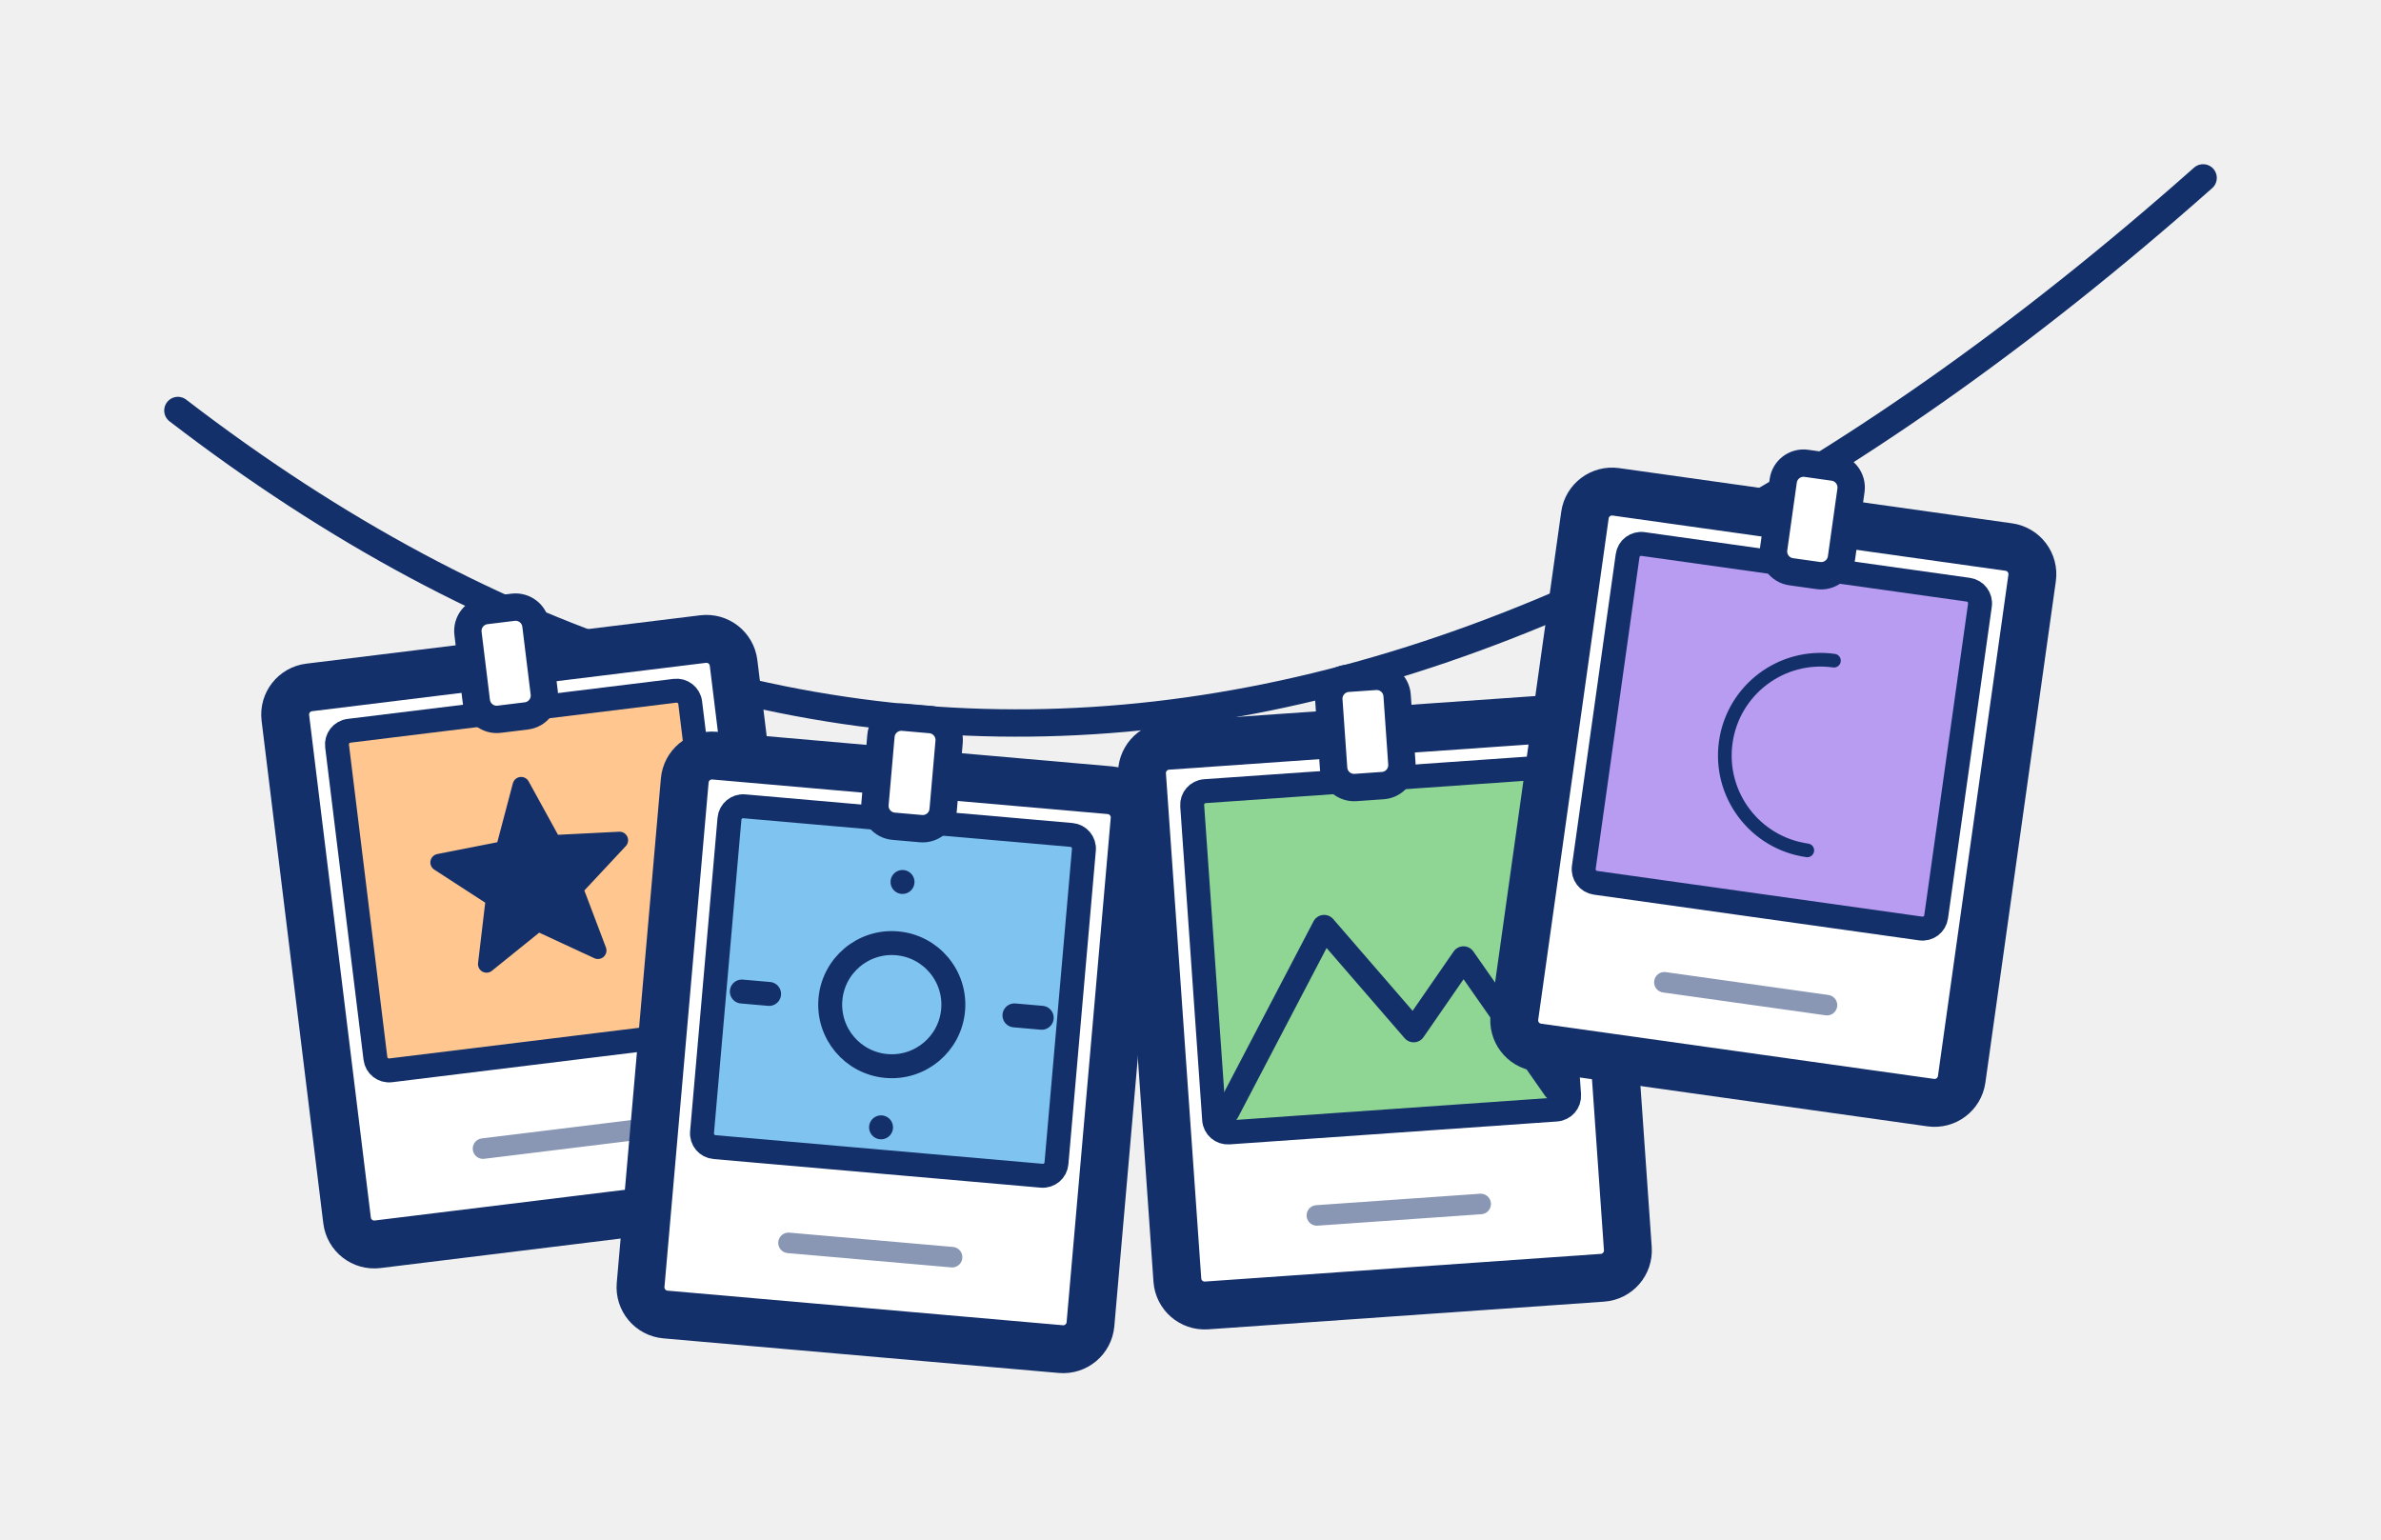
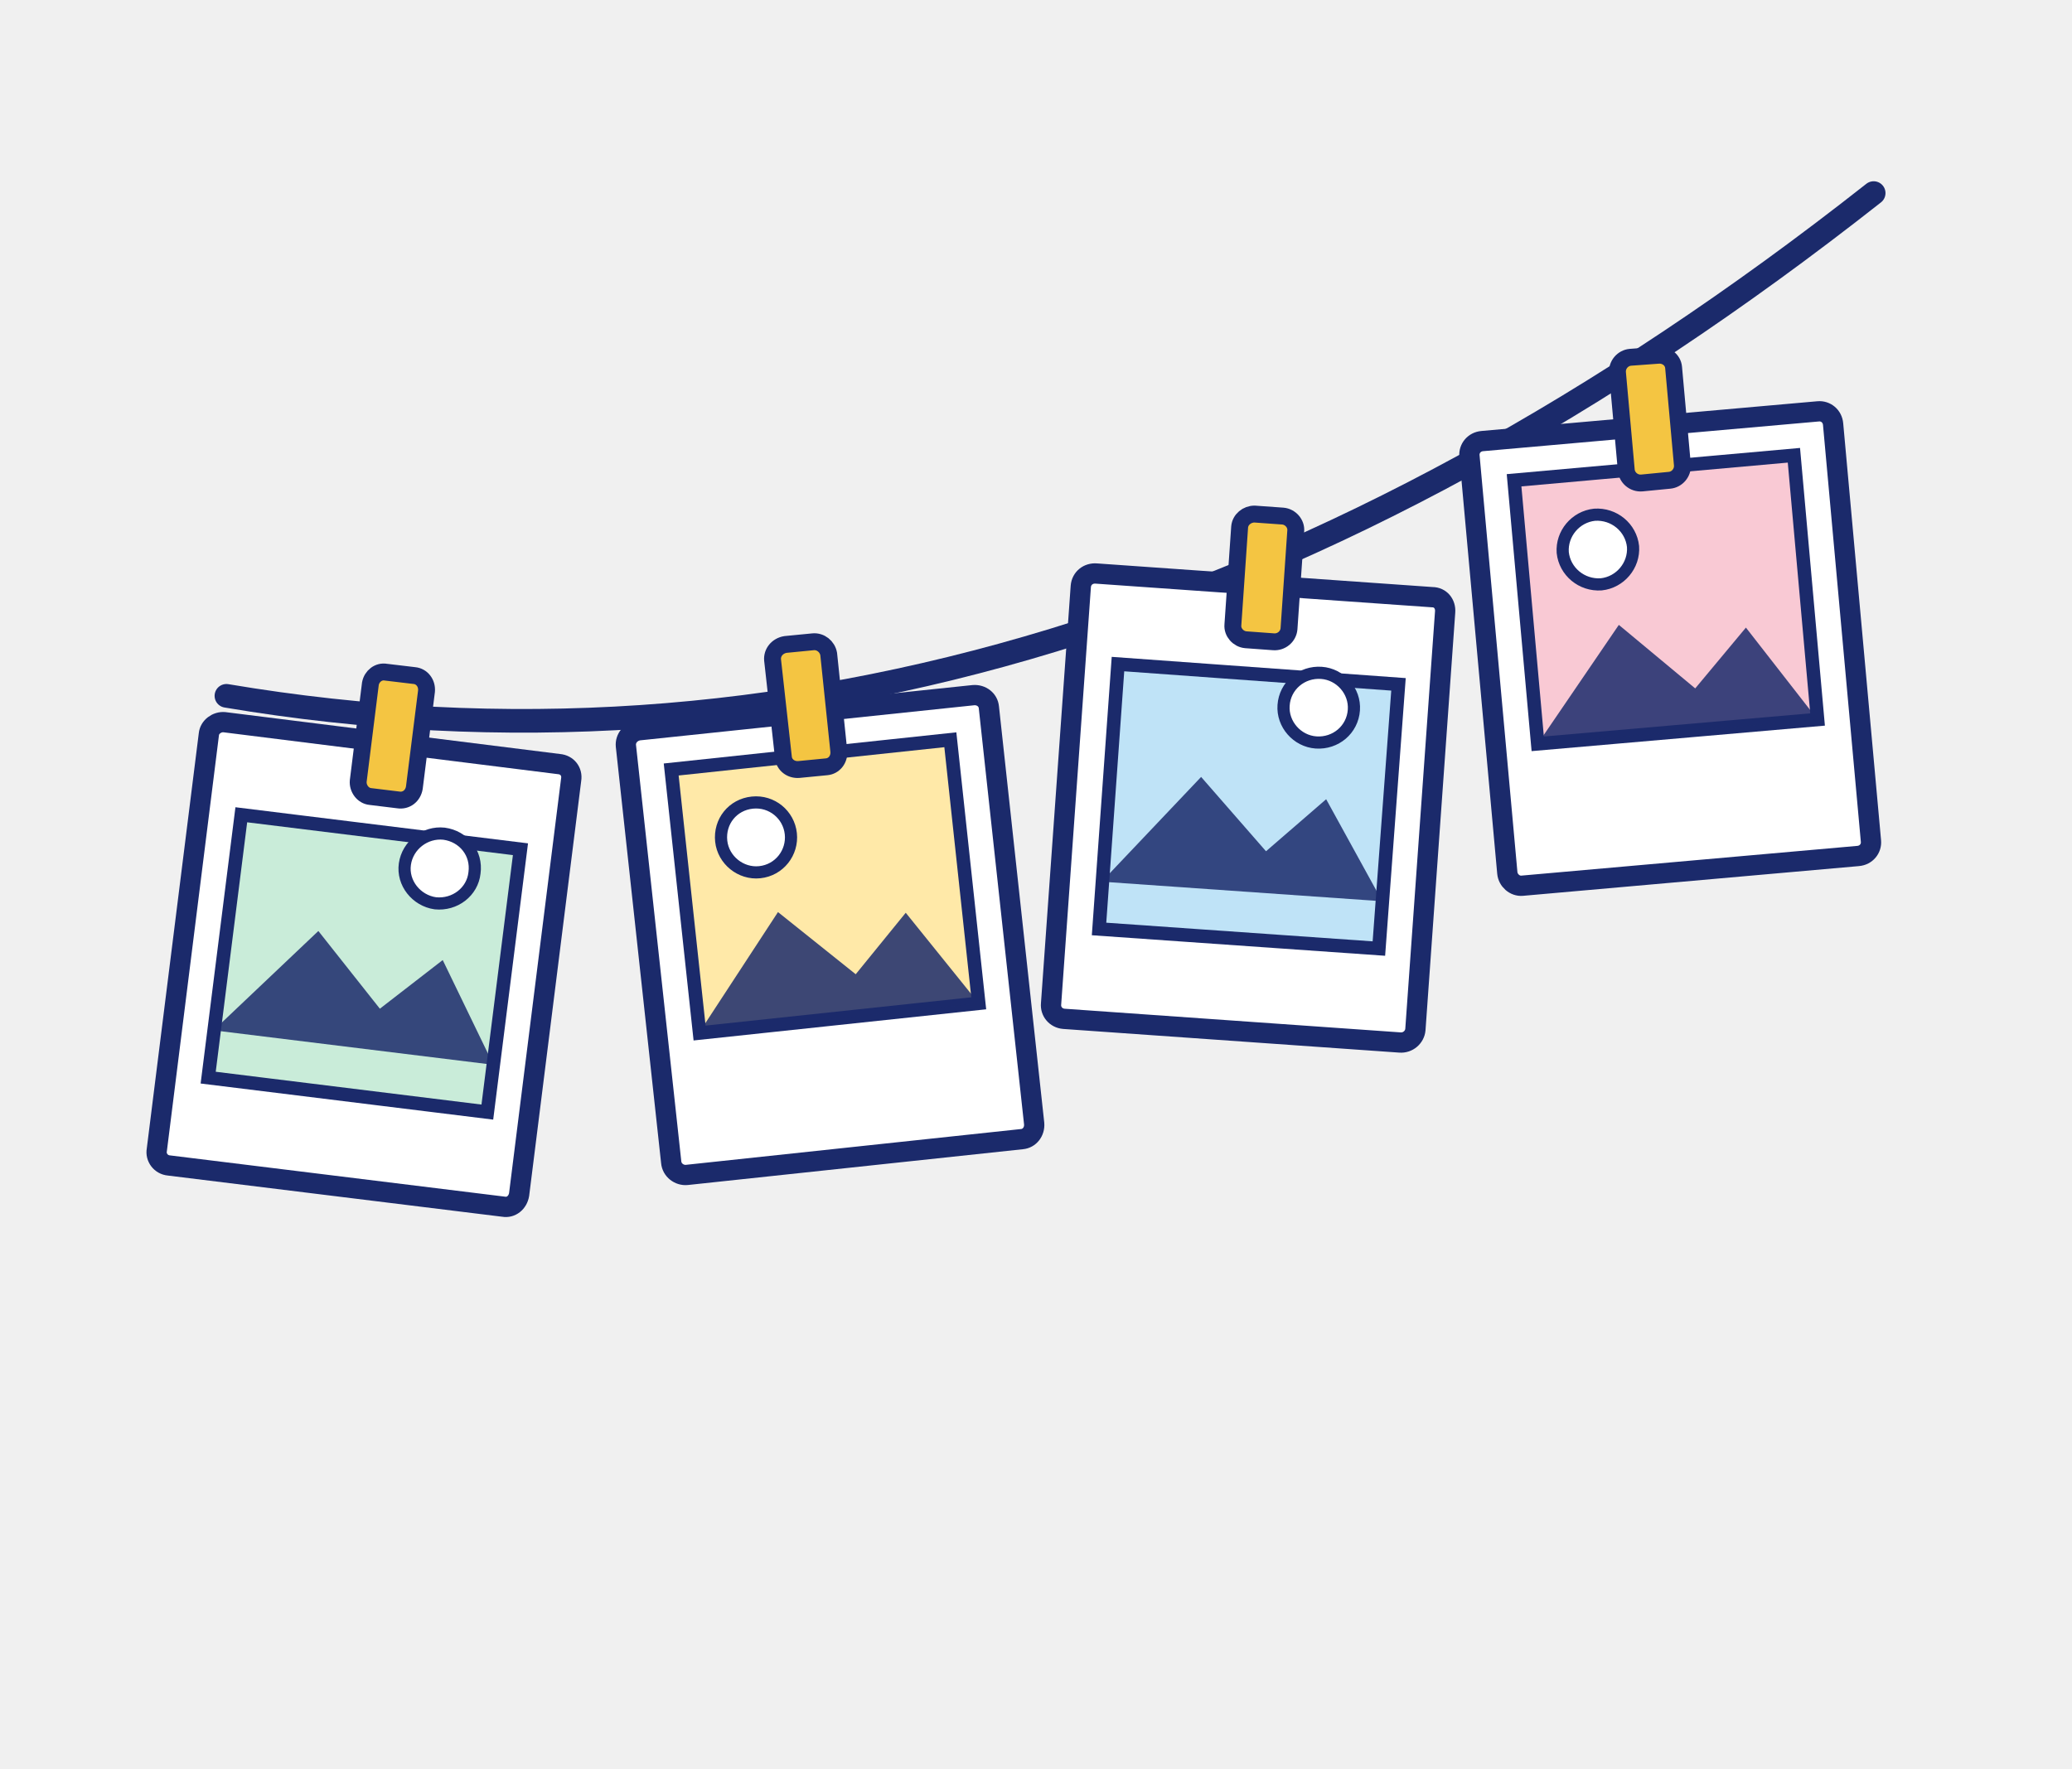
- <svg xmlns="http://www.w3.org/2000/svg" viewBox="536 304 348 225" width="348" height="225" aria-hidden="true">
-   <g fill="none" stroke="#14306A" stroke-width="7" stroke-linecap="round" stroke-linejoin="round">
-     <g id="object-travel-map">
-       <path d="M562 364 Q700 470 858 330" stroke-width="4" />
-       <g transform="translate(609,393) rotate(-7)">
-         <rect x="-33" y="8" width="66" height="82" rx="4" fill="#fff" />
-         <rect data-photo="1" x="-26" y="15" width="52" height="50" rx="2" fill="#FFC78F" stroke-width="3.5" />
-         <path d="M0.0 26.0 L3.6 35.0 L13.3 35.7 L5.9 41.9 L8.2 51.3 L0.0 46.2 L-8.2 51.3 L-5.9 41.9 L-13.3 35.7 L-3.6 35.0 Z" fill="#14306A" stroke-width="2.5" />
-         <path d="M-12 78 H12" stroke-width="3" stroke-opacity="0.5" />
-         <rect x="-5" y="0" width="10" height="16" rx="3" fill="#fff" stroke-width="4" />
-       </g>
-       <g transform="translate(670,409) rotate(5)">
-         <rect x="-33" y="8" width="66" height="82" rx="4" fill="#fff" />
-         <rect data-photo="2" x="-26" y="15" width="52" height="50" rx="2" fill="#7FC4F0" stroke-width="3.5" />
-         <circle cx="0" cy="42" r="9" stroke-width="3.5" />
-         <path d="M0 24 v-0 M-18 42 h-4 M18 42 h4 M0 60 v0" stroke-width="3.5" />
-         <path d="M-12 78 H12" stroke-width="3" stroke-opacity="0.5" />
-         <rect x="-5" y="0" width="10" height="16" rx="3" fill="#fff" stroke-width="4" />
-       </g>
-       <g transform="translate(735,403) rotate(-4)">
-         <rect x="-33" y="8" width="66" height="82" rx="4" fill="#fff" />
-         <rect data-photo="3" x="-26" y="15" width="52" height="50" rx="2" fill="#8FD694" stroke-width="3.5" />
-         <path d="M-24 62 L-8 36 L4 52 L12 42 L24 62" stroke-width="3.5" />
-         <path d="M-12 78 H12" stroke-width="3" stroke-opacity="0.5" />
-         <rect x="-5" y="0" width="10" height="16" rx="3" fill="#fff" stroke-width="4" />
-       </g>
-       <g transform="translate(802,372) rotate(8)">
-         <rect x="-33" y="8" width="66" height="82" rx="4" fill="#fff" />
-         <rect data-photo="4" x="-26" y="15" width="52" height="50" rx="2" fill="#B79CF2" stroke-width="3.5" />
-         <path d="M6 28 A14 14 0 1 0 6 56 A11 11 0 1 1 6 28 Z" fill="#14306A" stroke-width="2" />
-         <path d="M-12 78 H12" stroke-width="3" stroke-opacity="0.5" />
-         <rect x="-5" y="0" width="10" height="16" rx="3" fill="#fff" stroke-width="4" />
-       </g>
-     </g>
+ <svg xmlns="http://www.w3.org/2000/svg" viewBox="490.5 289.5 328 280" width="328" height="280" aria-hidden="true">
+   <g transform="translate(13.6 215) scale(1.07)" fill="none">
+     <path d="M479.2 172.6C561.1 186.4 642.4 161.6 722.9 98.2" stroke="#1B2A6B" stroke-width="3.5" stroke-linecap="round" />
+     <path d="M589.7 172.5L540.2 177.7C539 177.9 538.2 178.9 538.3 180L545 241.6C545.1 242.8 546.2 243.6 547.3 243.5L596.9 238.2C598 238.1 598.8 237.1 598.7 235.9L592 174.3C591.9 173.2 590.9 172.4 589.7 172.5Z" fill="white" stroke="#1B2A6B" stroke-width="3" />
+     <path d="M586.3 179.1L545 183.5L549.2 222.5L590.5 218.1L586.3 179.1Z" fill="#FFE9A8" stroke="#1B2A6B" stroke-width="2" />
+     <path d="M558.1 198.7C561 198.4 563 195.8 562.7 193C562.4 190.2 559.9 188.1 557 188.4C554.1 188.7 552.1 191.2 552.4 194.1C552.7 196.9 555.3 199 558.1 198.7Z" fill="white" stroke="#1B2A6B" stroke-width="1.8" />
+     <path opacity="0.85" d="M549.1 222.5L560.8 204.6L572.3 213.8L579.7 204.7L590.5 218.1L549.1 222.5Z" fill="#1B2A6B" />
+     <path d="M566 164.6L561.9 165C560.7 165.2 559.9 166.2 560 167.3L561.6 181.7C561.7 182.8 562.7 183.6 563.9 183.5L568 183.1C569.1 183 569.9 182 569.8 180.8L568.3 166.4C568.1 165.3 567.1 164.5 566 164.6Z" fill="#F4C542" stroke="#1B2A6B" stroke-width="2.5" />
+     <path d="M657.6 158L607.9 154.5C606.7 154.4 605.7 155.2 605.6 156.4L601.2 218.2C601.1 219.3 601.9 220.3 603.1 220.4L652.8 223.9C654 224 655 223.1 655.1 222L659.5 160.2C659.6 159 658.8 158 657.6 158Z" fill="white" stroke="#1B2A6B" stroke-width="3" />
+     <path d="M652.6 170.9L611.1 167.9L608.3 207.1L649.7 210L652.6 170.9Z" fill="#BFE3F7" stroke="#1B2A6B" stroke-width="2" />
+     <path d="M640.4 179.5C643.3 179.7 645.8 177.6 646 174.7C646.2 171.9 644 169.4 641.2 169.2C638.3 169 635.8 171.1 635.6 174C635.4 176.8 637.6 179.3 640.4 179.5Z" fill="white" stroke="#1B2A6B" stroke-width="1.8" />
+     <path opacity="0.85" d="M608.7 200.1L623.4 184.6L633 195.6L641.9 187.9L650.2 203L608.7 200.1Z" fill="#1B2A6B" />
+     <path d="M635.5 146L631.3 145.7C630.2 145.7 629.2 146.5 629.1 147.6L628.1 162.1C628 163.2 628.9 164.2 630 164.3L634.1 164.6C635.3 164.7 636.3 163.8 636.4 162.7L637.4 148.2C637.5 147.1 636.6 146.1 635.5 146Z" fill="#F4C542" stroke="#1B2A6B" stroke-width="2.5" />
+     <path d="M714.7 130.5L665 134.9C663.8 135 663 136 663.1 137.1L668.7 198.8C668.8 199.9 669.8 200.8 670.9 200.7L720.6 196.3C721.8 196.2 722.6 195.2 722.5 194.1L716.9 132.4C716.8 131.2 715.8 130.4 714.7 130.5Z" fill="white" stroke="#1B2A6B" stroke-width="3" />
+     <path d="M711.1 137L669.7 140.7L673.2 179.7L714.6 176.1L711.1 137Z" fill="#F9C9D4" stroke="#1B2A6B" stroke-width="2" />
+     <path d="M682.6 156.1C685.4 155.8 687.5 153.3 687.3 150.5C687 147.7 684.5 145.6 681.6 145.8C678.8 146.1 676.7 148.6 676.9 151.4C677.2 154.2 679.7 156.3 682.6 156.1Z" fill="white" stroke="#1B2A6B" stroke-width="1.8" />
+     <path opacity="0.85" d="M673.2 179.7L685.2 162.1L696.5 171.5L704 162.5L714.6 176.1L673.2 179.7Z" fill="#1B2A6B" />
+     <path d="M691 122.2L686.9 122.5C685.8 122.6 684.9 123.6 685 124.8L686.3 139.2C686.4 140.3 687.4 141.2 688.6 141.1L692.7 140.7C693.8 140.6 694.7 139.6 694.6 138.4L693.3 124C693.2 122.9 692.2 122.1 691 122.2Z" fill="#F4C542" stroke="#1B2A6B" stroke-width="2.5" />
+     <path d="M528.4 182.7L478.9 176.5C477.8 176.4 476.7 177.2 476.6 178.3L468.9 239.8C468.7 240.9 469.5 242 470.7 242.1L520.2 248.2C521.3 248.4 522.3 247.6 522.5 246.4L530.2 185C530.4 183.8 529.6 182.8 528.4 182.7Z" fill="white" stroke="#1B2A6B" stroke-width="3" />
+     <path d="M522.7 195.3L481.4 190.2L476.5 229.1L517.8 234.2L522.7 195.3Z" fill="#C9ECD9" stroke="#1B2A6B" stroke-width="2" />
+     <path d="M510.1 203.3C513 203.6 515.6 201.6 515.9 198.8C516.3 195.9 514.3 193.4 511.4 193C508.6 192.7 506 194.7 505.6 197.5C505.2 200.3 507.3 202.9 510.1 203.3Z" fill="white" stroke="#1B2A6B" stroke-width="1.8" />
+     <path opacity="0.85" d="M477.3 222.1L492.8 207.4L501.9 218.9L511.2 211.7L518.7 227.2L477.3 222.1Z" fill="#1B2A6B" />
+     <path d="M507 169.6L502.8 169.1C501.7 168.9 500.7 169.7 500.5 170.8L498.7 185.2C498.6 186.3 499.4 187.4 500.5 187.5L504.6 188C505.8 188.2 506.8 187.4 507 186.2L508.8 171.9C508.9 170.7 508.1 169.7 507 169.6Z" fill="#F4C542" stroke="#1B2A6B" stroke-width="2.5" />
  </g>
</svg>
